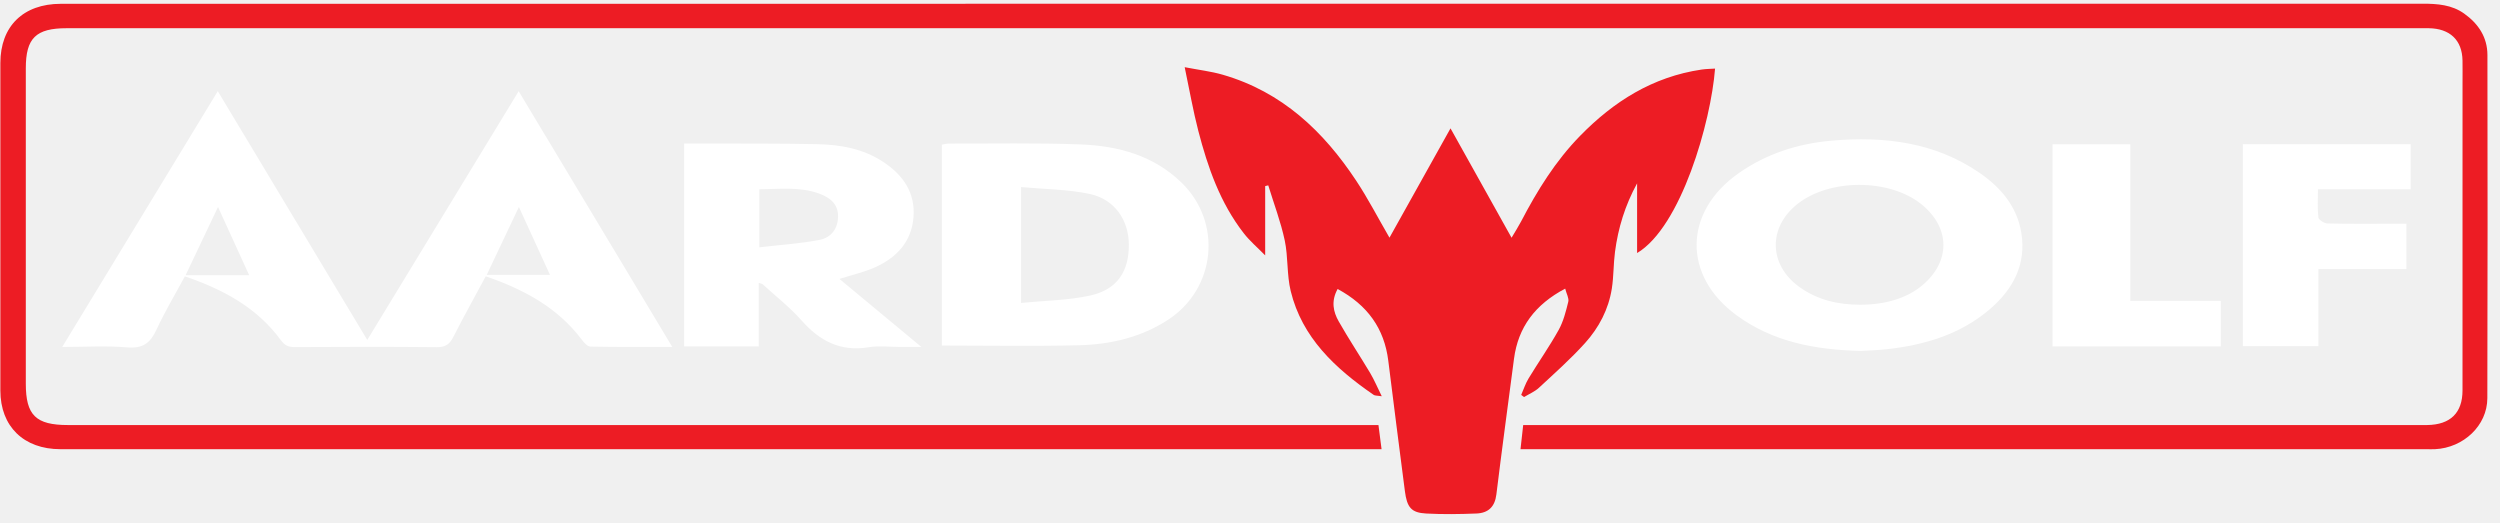
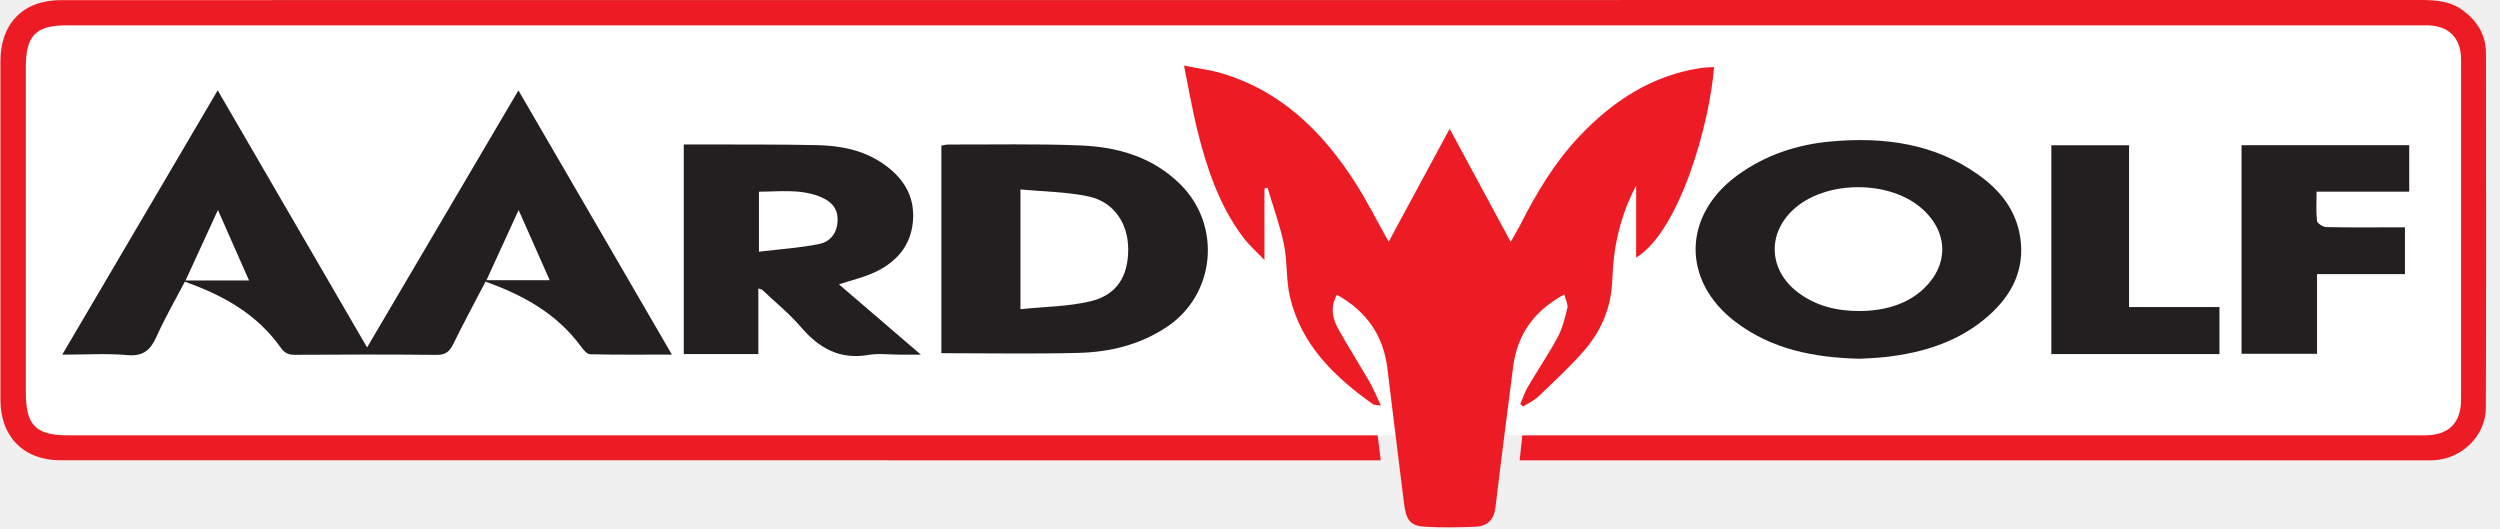
- <svg xmlns="http://www.w3.org/2000/svg" width="220" height="46" viewBox="0 0 220 46" fill="none">
-   <g clip-path="url(#clip0_3843_16462)">
-     <path d="M133.804 39.531C133.892 38.755 133.958 38.144 134.041 37.404H212.693C212.995 37.404 213.298 37.407 213.602 37.403C215.633 37.372 216.7 36.334 216.701 34.356C216.704 25.301 216.703 16.245 216.703 7.191C216.703 6.57 216.711 5.949 216.701 5.327C216.67 3.529 215.594 2.505 213.72 2.483C213.52 2.481 213.317 2.483 213.116 2.483H5.874C3.157 2.483 2.271 3.351 2.271 6.011V33.764C2.271 36.542 3.15 37.404 5.986 37.404H121.304C121.398 38.132 121.48 38.767 121.578 39.531H120.392C82.034 39.531 43.675 39.531 5.316 39.529C2.089 39.529 0.034 37.525 0.033 34.375C0.031 24.764 0.031 15.153 0.033 5.542C0.033 2.315 2.042 0.337 5.356 0.335C19.455 0.33 33.553 0.333 47.652 0.333C102.836 0.333 158.02 0.333 213.202 0.326C214.506 0.326 215.76 0.42 216.849 1.197C218.115 2.099 218.89 3.291 218.894 4.841C218.907 14.91 218.917 24.977 218.886 35.045C218.879 37.448 216.788 39.407 214.285 39.528C214.051 39.539 213.815 39.531 213.579 39.531H133.804Z" fill="#ED1C24" />
-     <path d="M117.71 25.431C117.117 26.51 117.329 27.441 117.805 28.28C118.678 29.821 119.666 31.302 120.575 32.826C120.932 33.426 121.202 34.075 121.595 34.869C121.188 34.805 121.001 34.828 120.887 34.751C117.499 32.423 114.578 29.706 113.582 25.611C113.23 24.165 113.366 22.609 113.055 21.148C112.705 19.509 112.099 17.921 111.606 16.311L111.336 16.377V22.474C110.64 21.763 109.975 21.201 109.456 20.532C107.369 17.85 106.287 14.727 105.452 11.519C104.995 9.76 104.685 7.963 104.252 5.912C105.532 6.16 106.587 6.283 107.592 6.573C112.84 8.089 116.477 11.567 119.348 15.905C120.379 17.463 121.238 19.129 122.274 20.915C124.076 17.687 125.809 14.583 127.645 11.295C129.451 14.53 131.18 17.628 133.018 20.921C133.351 20.355 133.623 19.933 133.855 19.491C135.274 16.772 136.877 14.176 139.053 11.95C141.999 8.936 145.427 6.759 149.742 6.121C150.127 6.063 150.521 6.063 150.925 6.036C150.563 10.742 147.935 19.961 144.065 22.268V16.134C142.999 18.083 142.392 20.078 142.119 22.17C141.98 23.236 142.007 24.326 141.842 25.387C141.558 27.207 140.713 28.829 139.483 30.19C138.227 31.584 136.809 32.843 135.426 34.124C135.057 34.466 134.557 34.672 134.117 34.941L133.865 34.752C134.078 34.268 134.24 33.755 134.512 33.306C135.382 31.873 136.351 30.494 137.164 29.032C137.583 28.274 137.801 27.398 138.009 26.553C138.083 26.251 137.86 25.879 137.737 25.399C135.093 26.797 133.596 28.79 133.232 31.576C132.712 35.558 132.168 39.537 131.679 43.524C131.548 44.594 130.97 45.145 129.935 45.188C128.46 45.247 126.977 45.27 125.503 45.19C124.187 45.119 123.815 44.654 123.629 43.21C123.138 39.389 122.641 35.568 122.169 31.745C121.818 28.911 120.346 26.849 117.71 25.431Z" fill="#ED1C24" />
-     <path d="M42.831 24.191H48.398C47.487 22.202 46.621 20.307 45.663 18.214C44.661 20.327 43.772 22.204 42.831 24.191ZM16.334 24.216H21.926C21.019 22.231 20.149 20.326 19.185 18.214C18.181 20.328 17.288 22.207 16.334 24.216ZM59.16 30.528C56.636 30.528 54.293 30.549 51.952 30.5C51.685 30.494 51.373 30.126 51.172 29.861C49.053 27.058 46.105 25.47 42.745 24.316C41.759 26.148 40.788 27.893 39.883 29.671C39.561 30.3 39.192 30.559 38.432 30.551C34.261 30.509 30.089 30.521 25.918 30.544C25.352 30.547 25.032 30.369 24.704 29.921C22.628 27.092 19.683 25.482 16.269 24.32C15.414 25.906 14.505 27.423 13.768 29.016C13.238 30.159 12.594 30.689 11.208 30.57C9.376 30.413 7.52 30.532 5.477 30.532C10.057 22.997 14.558 15.594 19.165 8.02C23.556 15.329 27.879 22.526 32.319 29.916C36.772 22.599 41.15 15.408 45.644 8.024C50.173 15.564 54.623 22.973 59.16 30.528Z" fill="white" />
-     <path d="M163.712 26.816C165.949 26.813 167.817 26.231 169.154 25.115C171.671 23.013 171.637 20.022 169.075 17.966C166.262 15.707 160.995 15.704 158.164 17.961C155.578 20.019 155.643 23.285 158.318 25.234C159.915 26.397 161.75 26.819 163.712 26.816ZM163.748 30.883C159.679 30.782 156.004 30.07 152.831 27.754C148.063 24.272 148.139 18.669 152.981 15.256C155.441 13.522 158.226 12.634 161.213 12.375C165.835 11.976 170.276 12.518 174.189 15.203C176.085 16.504 177.498 18.181 177.875 20.482C178.328 23.257 177.165 25.455 175.074 27.235C172.5 29.426 169.384 30.359 166.054 30.73C165.222 30.824 164.382 30.842 163.748 30.883Z" fill="white" />
-     <path d="M89.851 16.462V26.657C91.955 26.448 94.013 26.437 95.969 25.999C98.32 25.473 99.351 23.878 99.339 21.528C99.329 19.35 98.075 17.522 95.863 17.06C93.928 16.658 91.906 16.651 89.851 16.462ZM82.887 30.407V12.728C83.113 12.691 83.302 12.635 83.49 12.635C87.355 12.645 91.224 12.563 95.084 12.709C98.399 12.834 101.515 13.683 103.974 16.07C107.578 19.571 107.014 25.391 102.776 28.149C100.415 29.685 97.732 30.313 94.951 30.383C90.962 30.48 86.968 30.407 82.887 30.407Z" fill="white" />
-     <path d="M66.823 21.762C68.689 21.545 70.426 21.438 72.117 21.11C73.141 20.913 73.751 20.122 73.749 19.023C73.749 17.929 73.02 17.377 72.093 17.038C70.379 16.41 68.606 16.649 66.823 16.655V21.762ZM73.869 24.545C76.221 26.497 78.537 28.421 81.08 30.531H79.192C78.283 30.531 77.353 30.408 76.471 30.554C73.951 30.975 72.128 30 70.531 28.194C69.507 27.037 68.26 26.064 67.11 25.012C67.069 24.974 66.996 24.969 66.771 24.892V30.482H60.203V12.629C60.846 12.629 61.442 12.627 62.037 12.629C65.333 12.642 68.629 12.617 71.925 12.687C73.956 12.729 75.939 13.083 77.677 14.217C79.473 15.389 80.566 16.956 80.386 19.134C80.211 21.267 78.915 22.668 76.997 23.525C76.036 23.954 74.983 24.189 73.869 24.545Z" fill="white" />
-     <path d="M212.138 16.653H203.98C203.98 17.533 203.922 18.346 204.019 19.142C204.045 19.352 204.537 19.658 204.823 19.665C206.736 19.711 208.654 19.689 210.57 19.689H211.761V23.675H204.019V30.462H197.372V12.692H212.138V16.653Z" fill="white" />
-     <path d="M187.467 26.478H195.428V30.483H180.624V12.698H187.467V26.478Z" fill="white" />
+ <svg xmlns="http://www.w3.org/2000/svg" width="194" height="41" viewBox="0 0 194 41" fill="none">
+   <g clip-path="url(#clip0_5004_990)">
+     <path d="M105.628 33.782H106.907C106.989 34.445 107.061 35.024 107.148 35.72H106.103C72.299 35.72 38.493 35.72 4.688 35.718C1.845 35.718 0.033 33.892 0.033 31.022C0.031 22.266 0.031 13.509 0.033 4.752C0.033 1.812 1.804 0.01 4.724 0.009C17.148 0.003 29.574 0.006 41.998 0.006C90.63 0.006 139.263 0.007 187.894 -0C189.044 -0 190.149 0.086 191.109 0.794C192.224 1.615 192.908 2.702 192.91 4.113C192.921 13.287 192.932 22.46 192.904 31.633C192.897 33.821 191.054 35.607 188.849 35.717C188.642 35.727 188.434 35.72 188.227 35.72H117.923C117.999 35.013 118.059 34.456 118.13 33.782H187.446C187.712 33.782 187.979 33.785 188.246 33.781" fill="white" />
+     <path d="M117.923 35.72C118 35.013 118.058 34.456 118.131 33.782H187.445C187.712 33.782 187.979 33.785 188.246 33.781C190.037 33.753 190.977 32.808 190.978 31.005C190.98 22.755 190.98 14.504 190.98 6.255C190.98 5.689 190.986 5.123 190.978 4.557C190.951 2.918 190.002 1.985 188.351 1.966C188.174 1.964 187.995 1.966 187.818 1.966H5.181C2.786 1.966 2.005 2.756 2.005 5.179V30.466C2.005 32.997 2.78 33.782 5.279 33.782H106.907C106.989 34.445 107.061 35.024 107.148 35.72H106.103C72.299 35.72 38.494 35.72 4.688 35.718C1.845 35.718 0.034 33.892 0.033 31.022C0.031 22.266 0.031 13.509 0.033 4.752C0.033 1.813 1.804 0.01 4.724 0.009C17.149 0.004 29.574 0.006 41.998 0.006C90.63 0.006 139.263 0.007 187.894 -0C189.043 -0 190.148 0.086 191.108 0.794C192.224 1.615 192.907 2.702 192.91 4.113C192.922 13.287 192.931 22.46 192.903 31.633C192.897 33.822 191.055 35.607 188.849 35.717C188.642 35.728 188.434 35.72 188.226 35.72H117.923Z" fill="#ED1C24" />
+     <path d="M103.738 22.873C103.216 23.857 103.402 24.705 103.822 25.47C104.592 26.873 105.462 28.223 106.263 29.611C106.578 30.158 106.816 30.749 107.162 31.472C106.803 31.415 106.638 31.435 106.538 31.365C103.552 29.244 100.978 26.769 100.1 23.038C99.79 21.72 99.91 20.302 99.635 18.971C99.327 17.479 98.793 16.031 98.359 14.564L98.121 14.624V20.179C97.508 19.532 96.922 19.019 96.464 18.41C94.625 15.966 93.671 13.121 92.936 10.198C92.533 8.596 92.26 6.959 91.878 5.089C93.006 5.315 93.936 5.427 94.821 5.692C99.446 7.074 102.651 10.242 105.182 14.194C106.09 15.614 106.847 17.132 107.761 18.759C109.348 15.818 110.875 12.99 112.494 9.995C114.085 12.941 115.609 15.764 117.229 18.764C117.522 18.249 117.762 17.864 117.966 17.461C119.217 14.984 120.63 12.619 122.547 10.591C125.144 7.845 128.164 5.861 131.967 5.28C132.307 5.228 132.654 5.228 133.01 5.202C132.691 9.49 130.375 17.89 126.965 19.992V14.403C126.025 16.179 125.49 17.997 125.249 19.902C125.127 20.874 125.151 21.866 125.005 22.834C124.755 24.492 124.01 25.969 122.927 27.21C121.82 28.48 120.57 29.627 119.351 30.794C119.025 31.105 118.585 31.294 118.197 31.539L117.976 31.366C118.163 30.925 118.306 30.458 118.546 30.049C119.312 28.743 120.167 27.487 120.882 26.154C121.252 25.464 121.444 24.666 121.627 23.896C121.693 23.621 121.496 23.282 121.388 22.845C119.058 24.118 117.738 25.934 117.418 28.473C116.959 32.101 116.479 35.726 116.049 39.358C115.933 40.334 115.424 40.835 114.512 40.874C113.212 40.928 111.905 40.949 110.606 40.877C109.446 40.812 109.118 40.388 108.954 39.072C108.522 35.591 108.084 32.109 107.667 28.627C107.359 26.044 106.061 24.165 103.738 22.873Z" fill="#ED1C24" />
+     <path d="M37.75 21.744H42.656C41.853 19.932 41.09 18.205 40.245 16.298C39.363 18.224 38.579 19.934 37.75 21.744ZM14.399 21.766H19.326C18.527 19.958 17.761 18.223 16.911 16.298C16.026 18.224 15.239 19.936 14.399 21.766ZM52.14 27.517C49.915 27.517 47.851 27.537 45.788 27.491C45.553 27.486 45.278 27.151 45.101 26.91C43.233 24.356 40.635 22.909 37.674 21.857C36.805 23.526 35.95 25.116 35.152 26.736C34.868 27.309 34.543 27.546 33.873 27.539C30.197 27.5 26.521 27.511 22.844 27.532C22.346 27.534 22.064 27.372 21.775 26.964C19.945 24.387 17.35 22.919 14.341 21.861C13.588 23.306 12.787 24.689 12.137 26.14C11.67 27.181 11.102 27.664 9.881 27.556C8.266 27.413 6.631 27.521 4.83 27.521C8.867 20.655 12.834 13.911 16.893 7.01C20.763 13.67 24.573 20.227 28.486 26.96C32.41 20.294 36.269 13.741 40.229 7.014C44.22 13.883 48.142 20.634 52.14 27.517Z" fill="#231F20" />
+     <path d="M144.279 24.135C146.251 24.133 147.897 23.602 149.076 22.585C151.293 20.671 151.264 17.946 149.006 16.072C146.526 14.014 141.885 14.011 139.39 16.067C137.111 17.943 137.168 20.919 139.526 22.694C140.933 23.754 142.55 24.138 144.279 24.135ZM144.311 27.84C140.725 27.749 137.486 27.1 134.691 24.99C130.488 21.818 130.556 16.713 134.823 13.603C136.99 12.024 139.445 11.214 142.077 10.978C146.15 10.614 150.064 11.108 153.513 13.555C155.184 14.74 156.429 16.268 156.761 18.364C157.16 20.893 156.135 22.896 154.292 24.518C152.024 26.514 149.278 27.363 146.344 27.701C145.611 27.787 144.87 27.804 144.311 27.84Z" fill="#231F20" />
+     <path d="M79.187 14.702V23.991C81.041 23.8 82.855 23.791 84.579 23.391C86.651 22.912 87.56 21.458 87.549 19.317C87.54 17.333 86.435 15.668 84.486 15.247C82.78 14.88 80.998 14.874 79.187 14.702ZM73.05 27.407V11.3C73.249 11.266 73.415 11.215 73.581 11.215C76.987 11.224 80.398 11.149 83.799 11.283C86.72 11.397 89.466 12.17 91.633 14.344C94.81 17.534 94.313 22.837 90.577 25.35C88.497 26.749 86.133 27.322 83.682 27.385C80.166 27.474 76.647 27.407 73.05 27.407Z" fill="#231F20" />
+     <path d="M58.894 19.53C60.538 19.332 62.069 19.235 63.559 18.937C64.462 18.756 64.999 18.036 64.997 17.035C64.997 16.038 64.355 15.535 63.538 15.226C62.028 14.655 60.465 14.872 58.894 14.877V19.53ZM65.103 22.066C67.175 23.845 69.217 25.598 71.458 27.52H69.794C68.993 27.52 68.174 27.408 67.396 27.541C65.175 27.925 63.569 27.036 62.161 25.39C61.259 24.336 60.16 23.45 59.146 22.491C59.111 22.457 59.046 22.453 58.848 22.382V27.476H53.06V11.209C53.626 11.209 54.152 11.207 54.676 11.21C57.58 11.221 60.485 11.199 63.389 11.262C65.18 11.3 66.927 11.623 68.459 12.656C70.042 13.724 71.005 15.151 70.847 17.136C70.692 19.079 69.55 20.356 67.86 21.137C67.013 21.528 66.084 21.742 65.103 22.066Z" fill="#231F20" />
+     <path d="M186.956 14.876H179.767C179.767 15.678 179.716 16.418 179.801 17.144C179.824 17.335 180.258 17.614 180.509 17.62C182.196 17.662 183.886 17.642 185.574 17.642H186.624V21.274H179.801V27.457H173.943V11.267H186.956V14.876Z" fill="#231F20" />
+     <path d="M165.214 23.827H172.23V27.476H159.184V11.273H165.214V23.827Z" fill="#231F20" />
  </g>
  <defs>
-     <clipPath id="clip0_3843_16462">
-       <rect width="219" height="45" fill="white" transform="translate(0.03125 0.325684)" />
+     <clipPath id="clip0_5004_990">
+       <rect width="193" height="41" fill="white" transform="translate(0.03125)" />
    </clipPath>
  </defs>
</svg>
